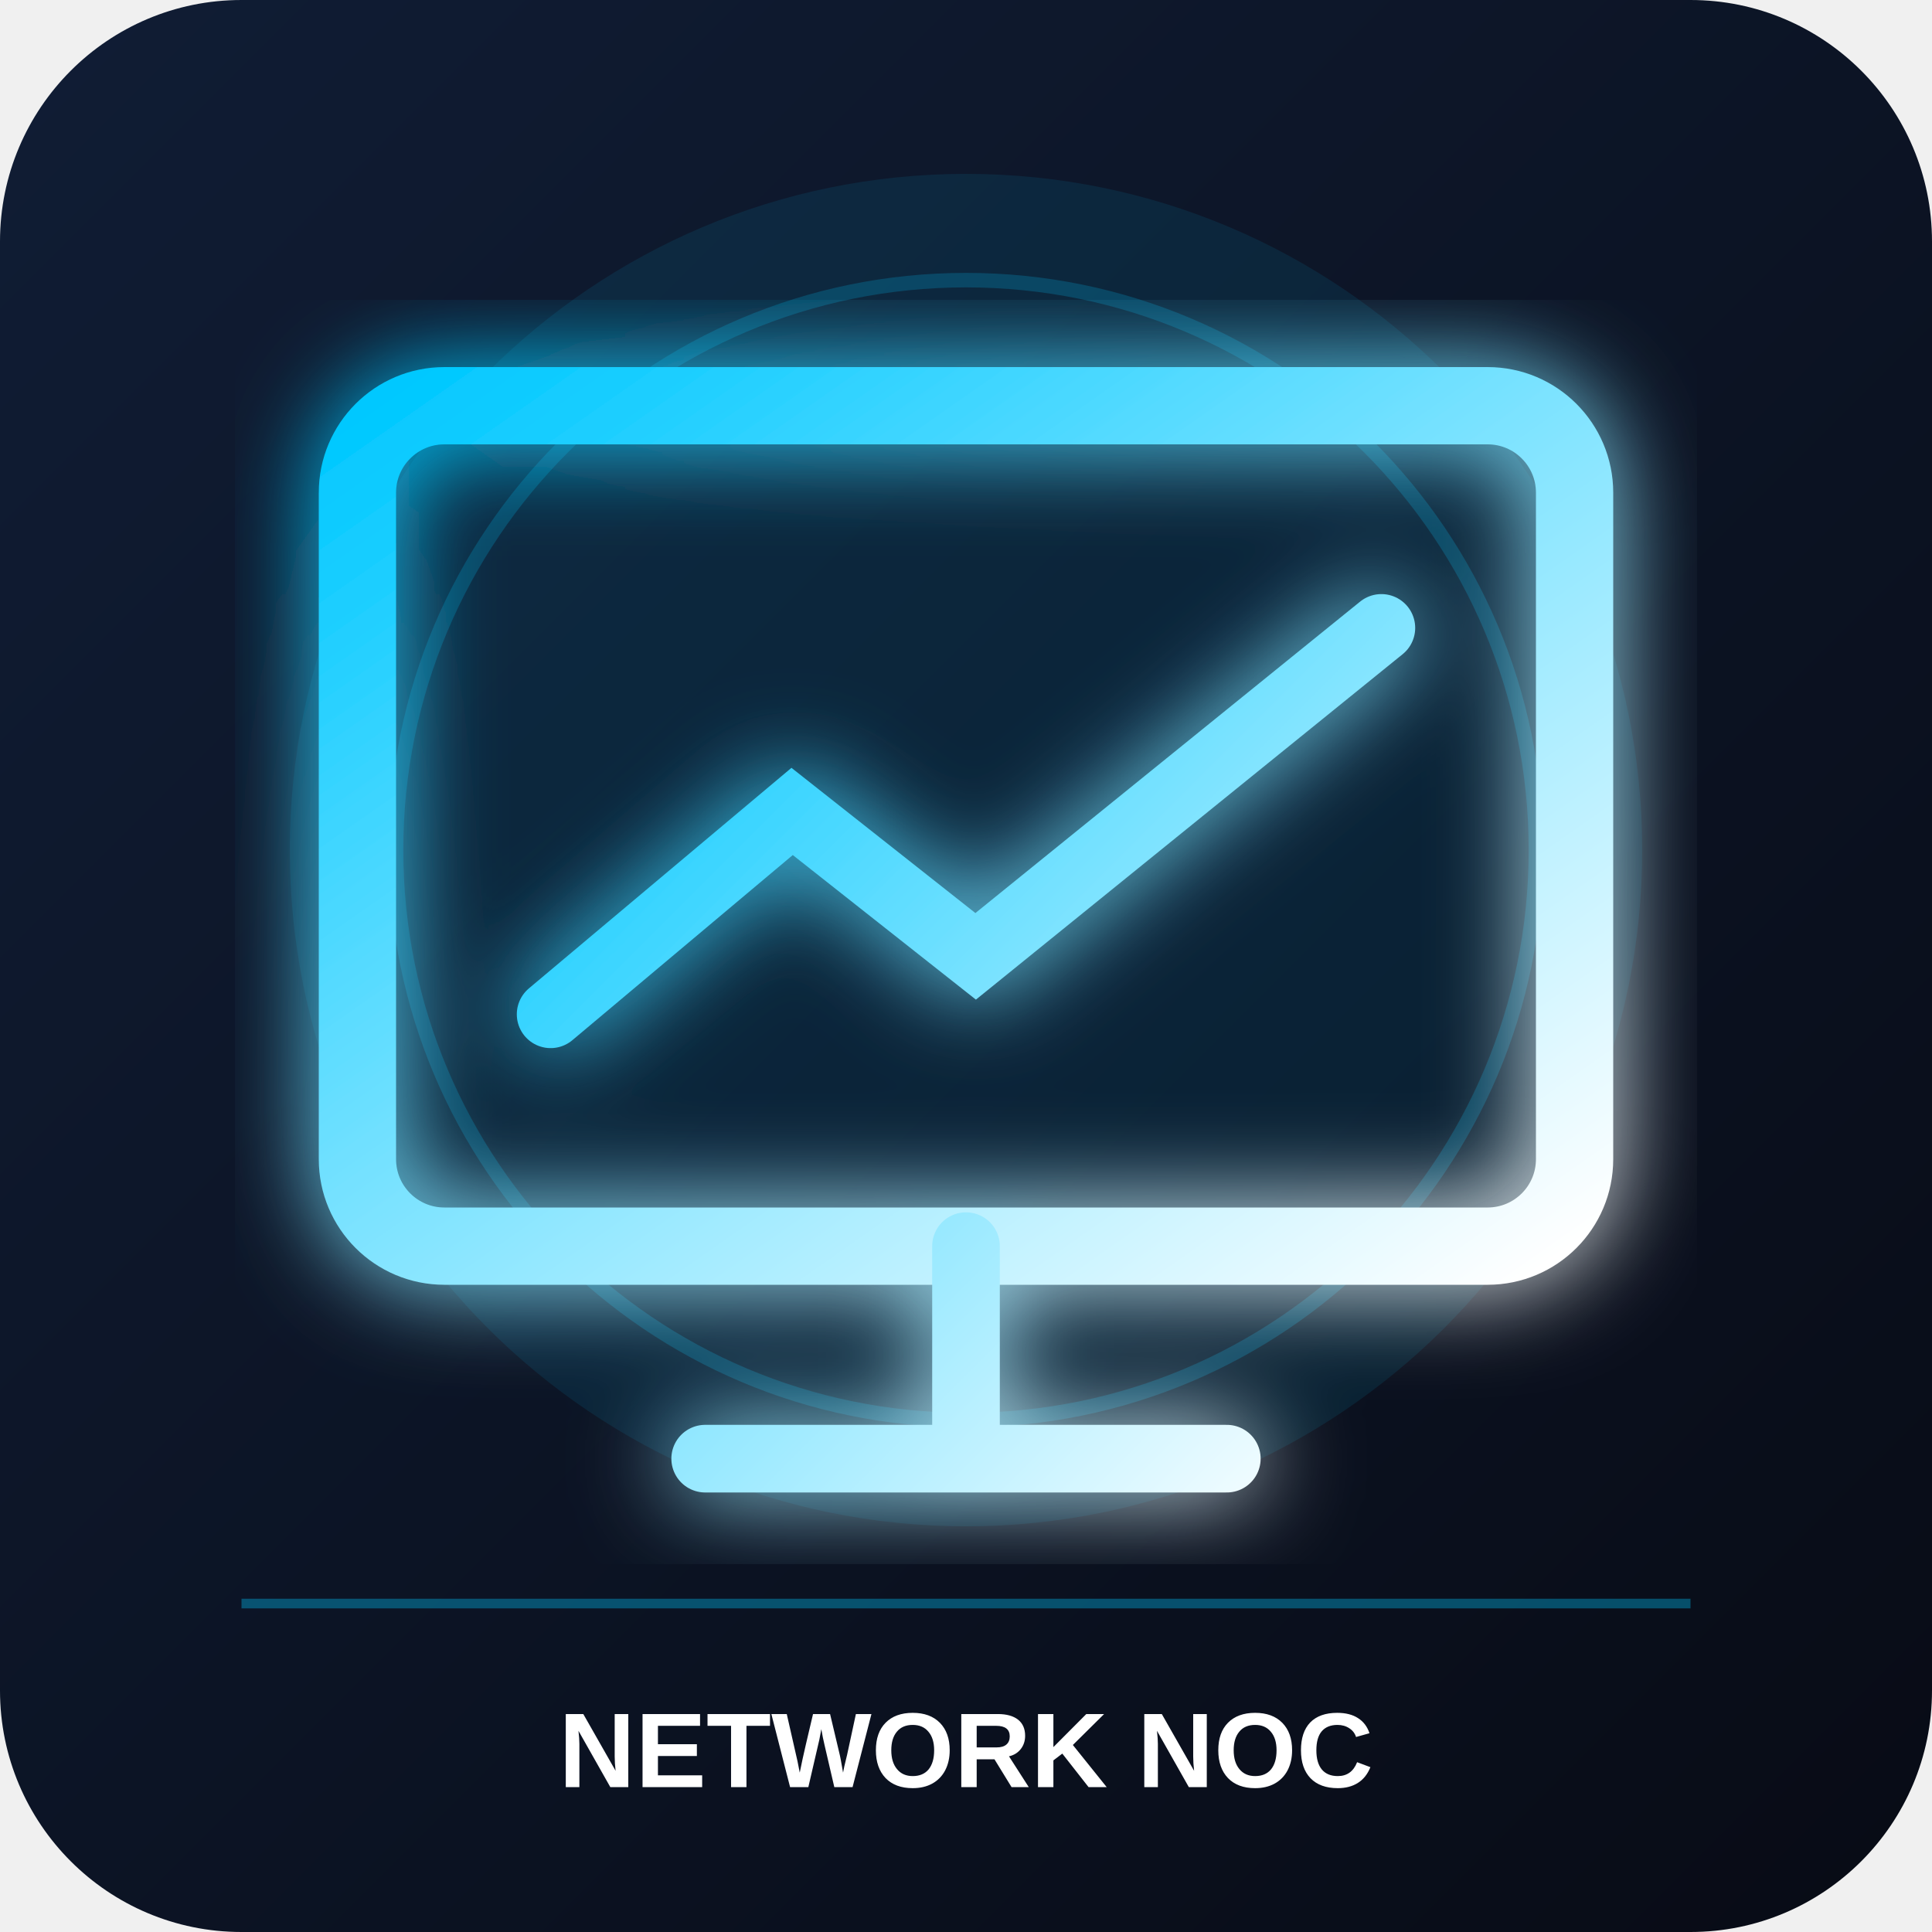
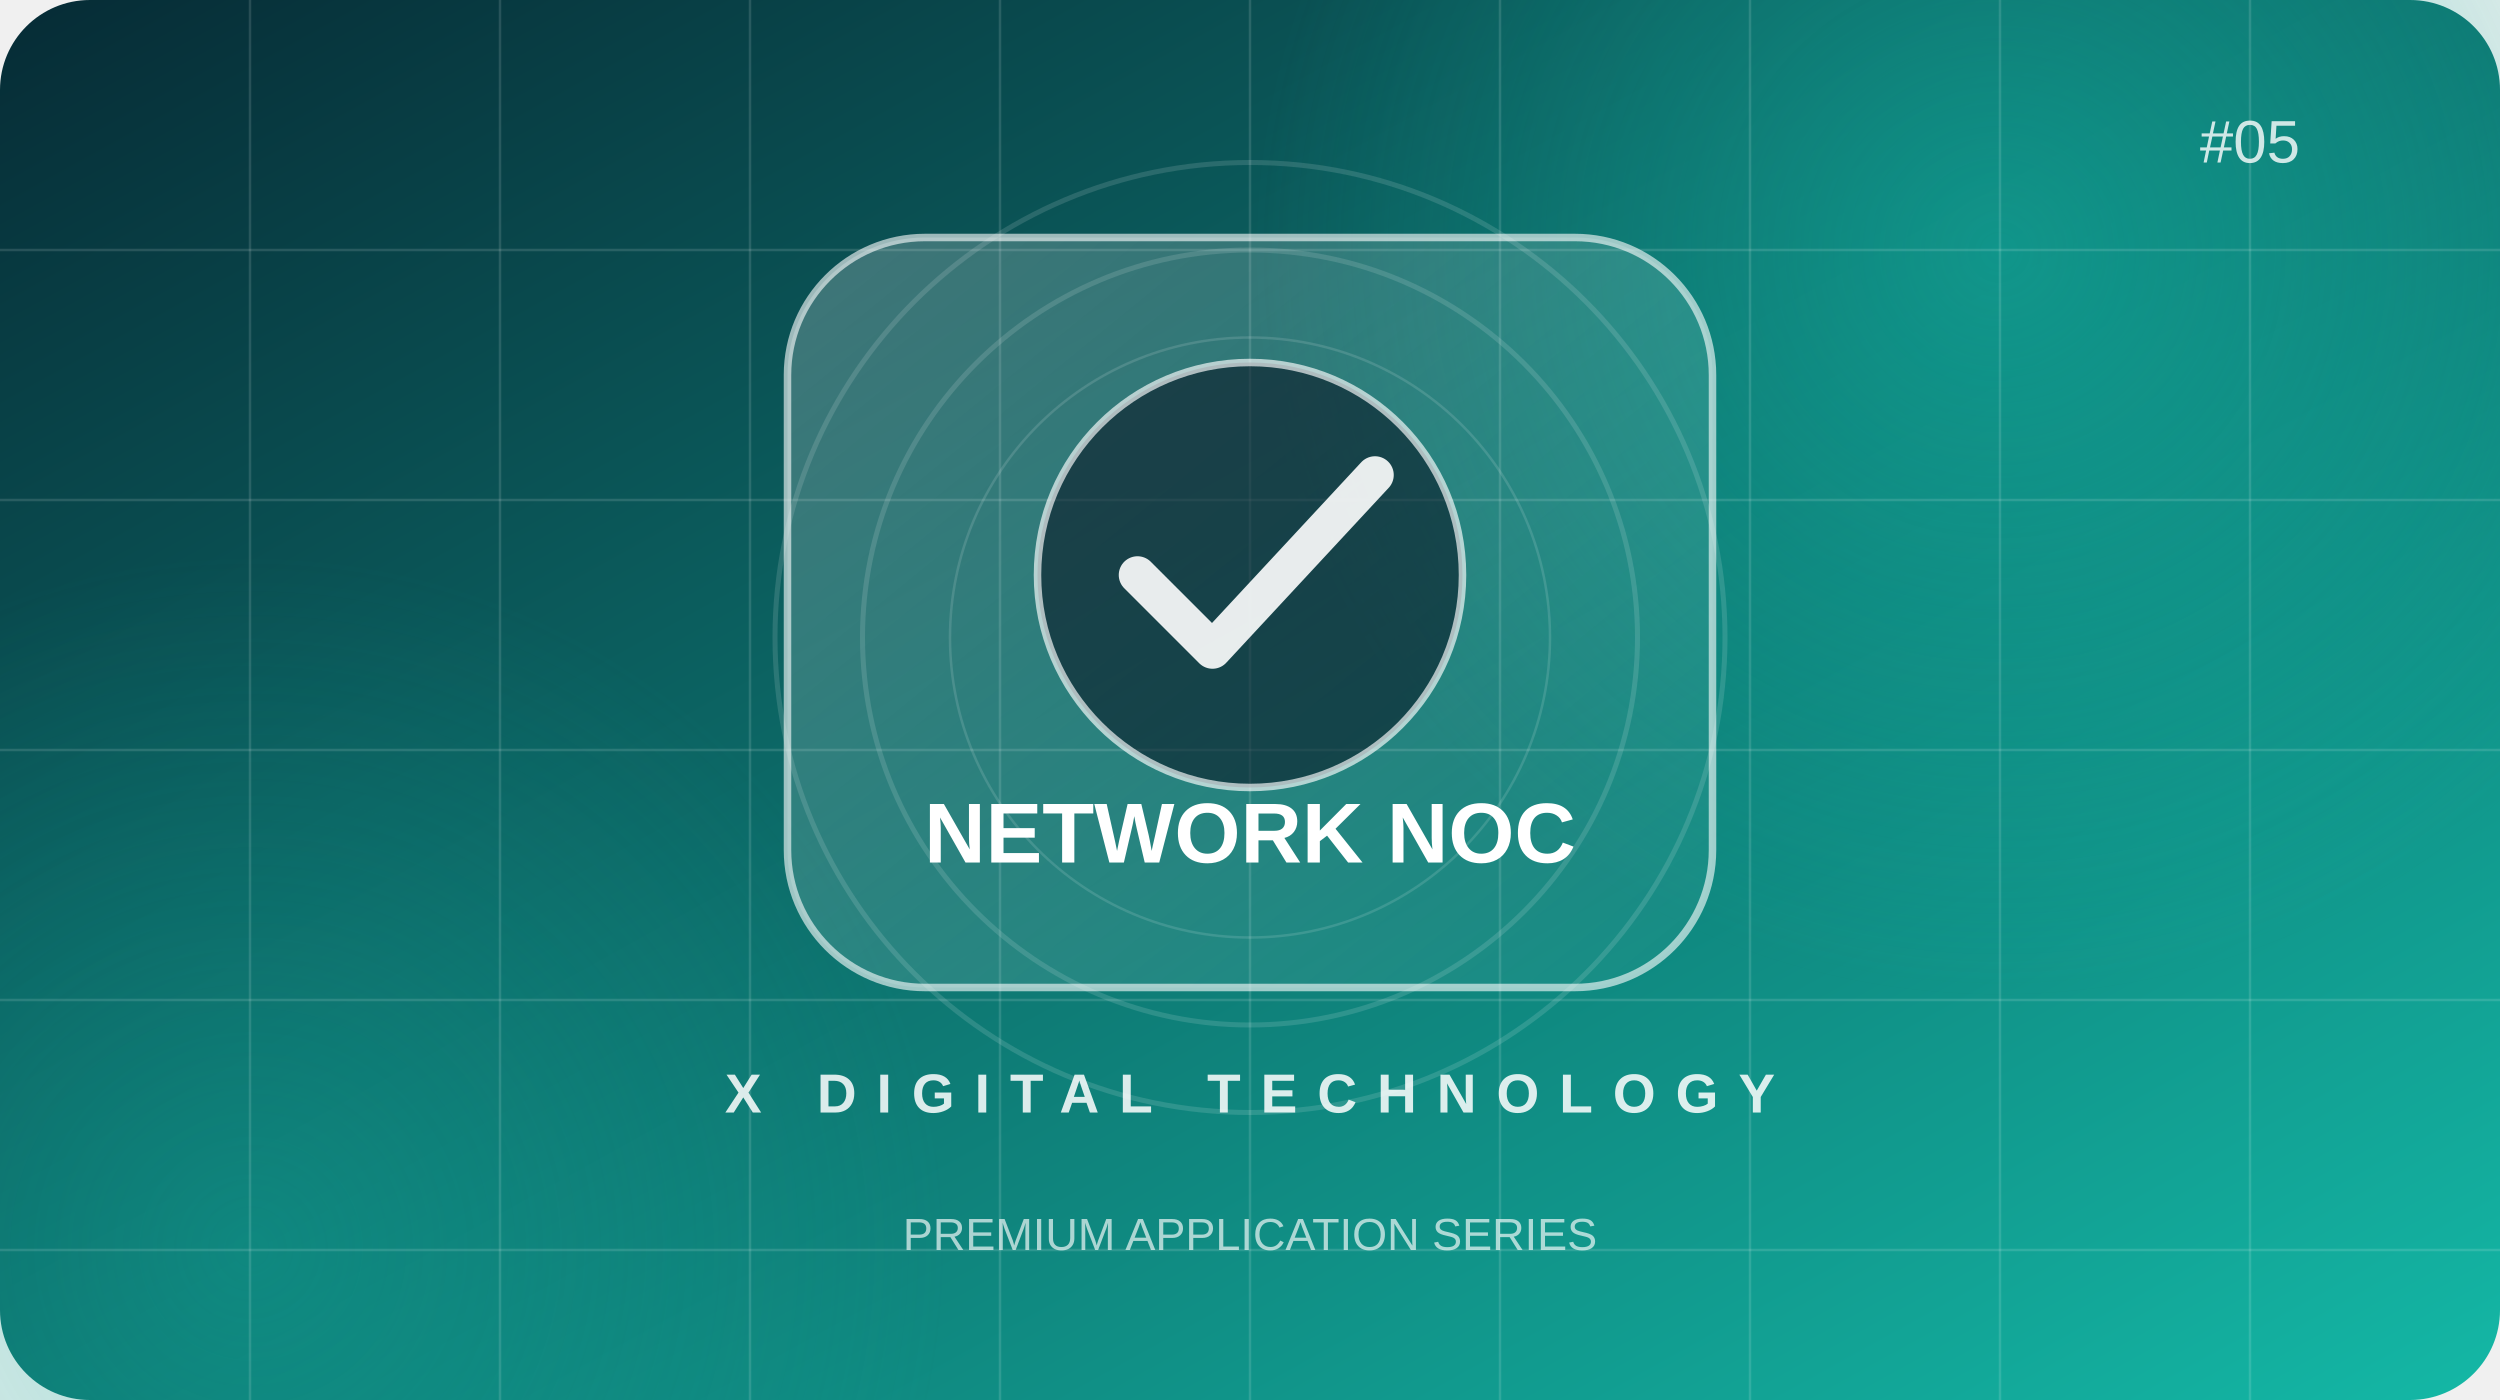
- <svg xmlns="http://www.w3.org/2000/svg" viewBox="0 0 200 200">
+ <svg xmlns="http://www.w3.org/2000/svg" width="1000" height="560" viewBox="0 0 1000 560">
  <defs>
    <linearGradient id="bg" x1="0" y1="0" x2="1" y2="1">
-       <stop offset="0" stop-color="#101d35" />
-       <stop offset="1" stop-color="#080b15" />
+       <stop offset="0" stop-color="#062b35" />
+       <stop offset="1" stop-color="#14b8a6" />
    </linearGradient>
-     <linearGradient id="g" x1="0" y1="0" x2="1" y2="1">
-       <stop offset="0" stop-color="#00c8ff" />
-       <stop offset="1" stop-color="#ffffff" />
+     <radialGradient id="light">
+       <stop offset="0" stop-color="#14b8a6" stop-opacity=".8" />
+       <stop offset="1" stop-color="#14b8a6" stop-opacity="0" />
+     </radialGradient>
+     <linearGradient id="glass" x1="0" y1="0" x2="1" y2="1">
+       <stop offset="0" stop-color="#ffffff" stop-opacity=".22" />
+       <stop offset="1" stop-color="#ffffff" stop-opacity=".025" />
    </linearGradient>
-     <filter id="glow">
-       <feGaussianBlur stdDeviation="5" result="b" />
-       <feMerge>
-         <feMergeNode in="b" />
-         <feMergeNode in="SourceGraphic" />
-       </feMerge>
-     </filter>
  </defs>
-   <rect width="200" height="200" rx="25" fill="url(#bg)" />
-   <circle cx="100" cy="88" r="70" fill="#00c8ff" opacity=".09" />
-   <circle cx="100" cy="88" r="59" fill="none" stroke="#00c8ff" opacity=".20" stroke-width="1.5" />
-   <g filter="url(#glow)">
-     <rect x="37" y="42" width="126" height="87" rx="9" fill="none" stroke="url(#g)" stroke-width="8" />
-     <path d="M100 129 V151 M73 151 H127 M57 105 L82 84 L101 99 L143 65" fill="none" stroke="url(#g)" stroke-width="7" stroke-linecap="round" />
+   <rect width="1000" height="560" rx="36" fill="url(#bg)" />
+   <circle cx="800" cy="100" r="300" fill="url(#light)" opacity=".65" />
+   <circle cx="100" cy="500" r="280" fill="url(#light)" opacity=".4" />
+   <g stroke="#ffffff" stroke-opacity=".13" fill="none">
+     <path d="M0 100 H1000 M0 200 H1000 M0 300 H1000 M0 400 H1000 M0 500 H1000" />
+     <path d="M100 0 V560 M200 0 V560 M300 0 V560 M400 0 V560 M500 0 V560 M600 0 V560 M700 0 V560 M800 0 V560 M900 0 V560" />
+     <circle cx="500" cy="255" r="190" stroke-width="2" />
+     <circle cx="500" cy="255" r="155" stroke-width="2" />
+     <circle cx="500" cy="255" r="120" stroke-width="1" />
  </g>
-   <path d="M25 166 H175" stroke="#00c8ff" opacity=".35" />
-   <text x="100" y="185" text-anchor="middle" font-family="Arial,sans-serif" font-size="11" font-weight="bold" fill="#ffffff">NETWORK NOC</text>
+   <rect x="315" y="95" width="370" height="300" rx="55" fill="url(#glass)" stroke="#ffffff" stroke-opacity=".6" stroke-width="3" />
+   <circle cx="500" cy="230" r="85" fill="#07111f" fill-opacity=".55" stroke="#ffffff" stroke-opacity=".65" stroke-width="3" />
+   <path d="M455 230 L485 260 L550 190" fill="none" stroke="#ffffff" stroke-width="15" stroke-linecap="round" stroke-linejoin="round" opacity=".9" />
+   <text x="500" y="345" text-anchor="middle" font-family="Arial,sans-serif" font-size="34" font-weight="900" fill="#ffffff">NETWORK NOC</text>
+   <text x="500" y="445" text-anchor="middle" font-family="Arial,sans-serif" font-size="22" font-weight="bold" letter-spacing="8" fill="#ffffff" opacity=".85">
+       X DIGITAL TECHNOLOGY
+     </text>
+   <text x="500" y="500" text-anchor="middle" font-family="Arial,sans-serif" font-size="18" fill="#ffffff" opacity=".65">PREMIUM APPLICATION SERIES</text>
+   <text x="920" y="65" text-anchor="end" font-family="Arial,sans-serif" font-size="24" fill="#ffffff" opacity=".8">#05</text>
</svg>
